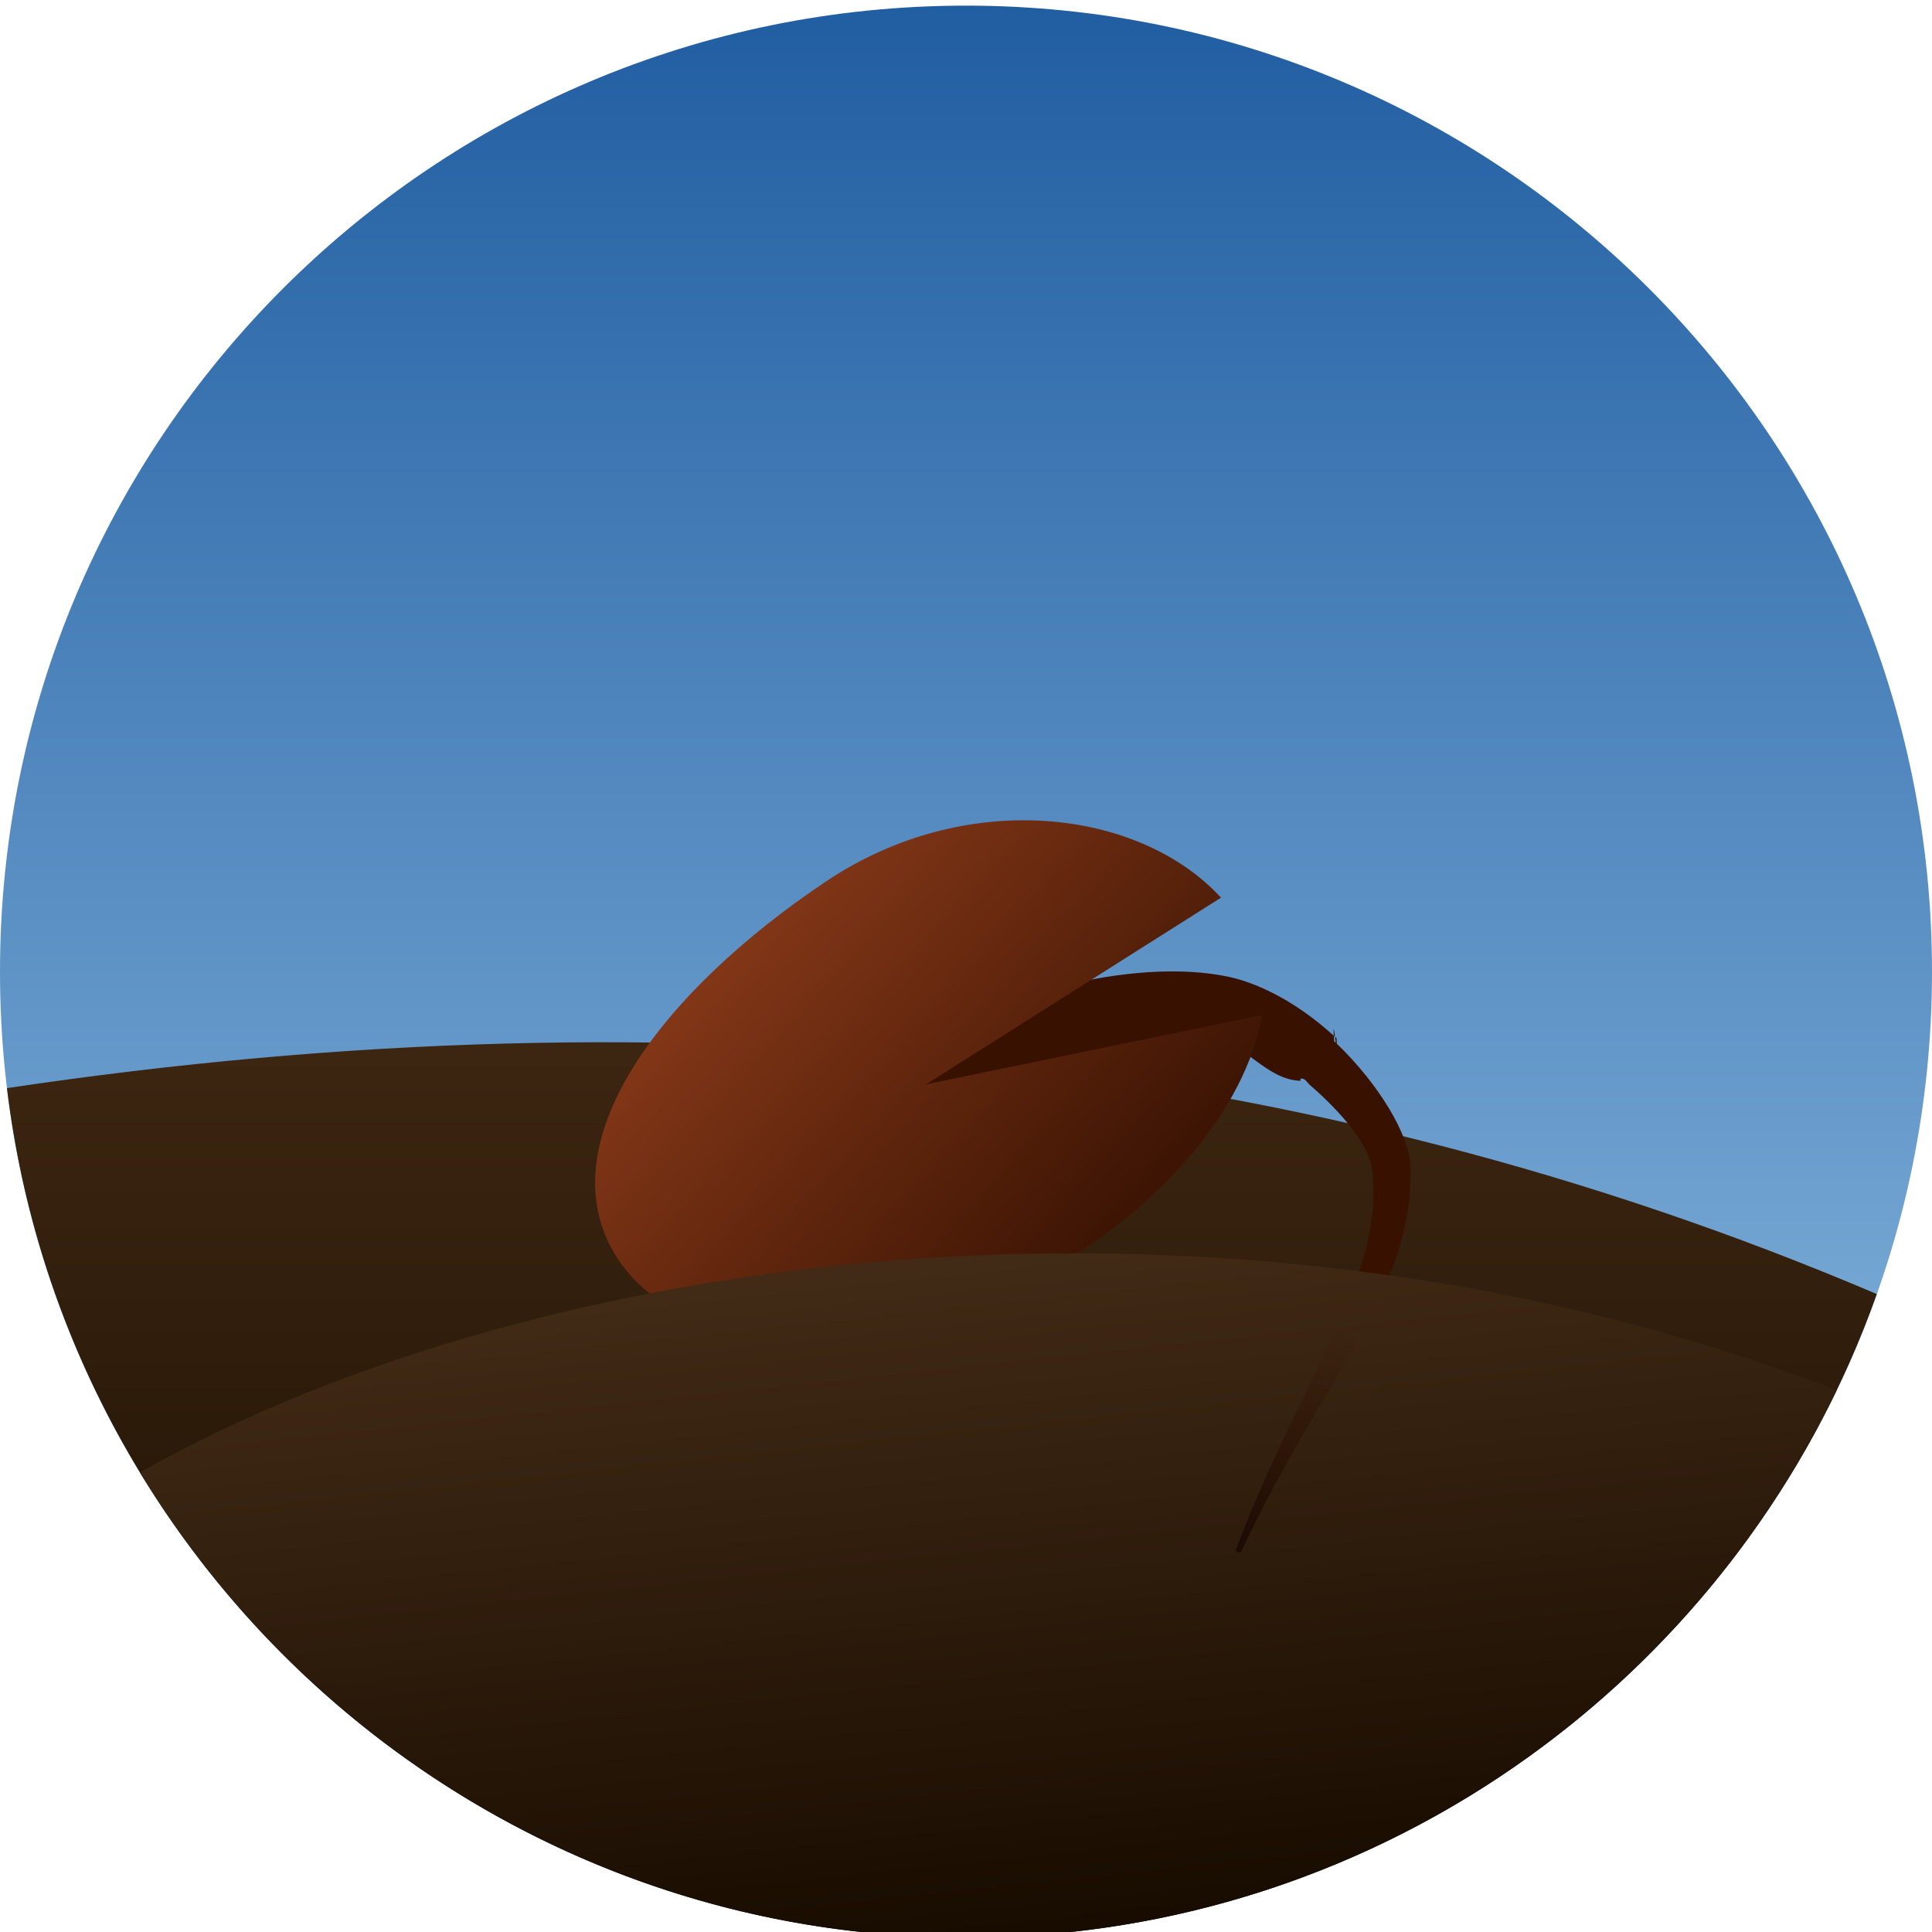
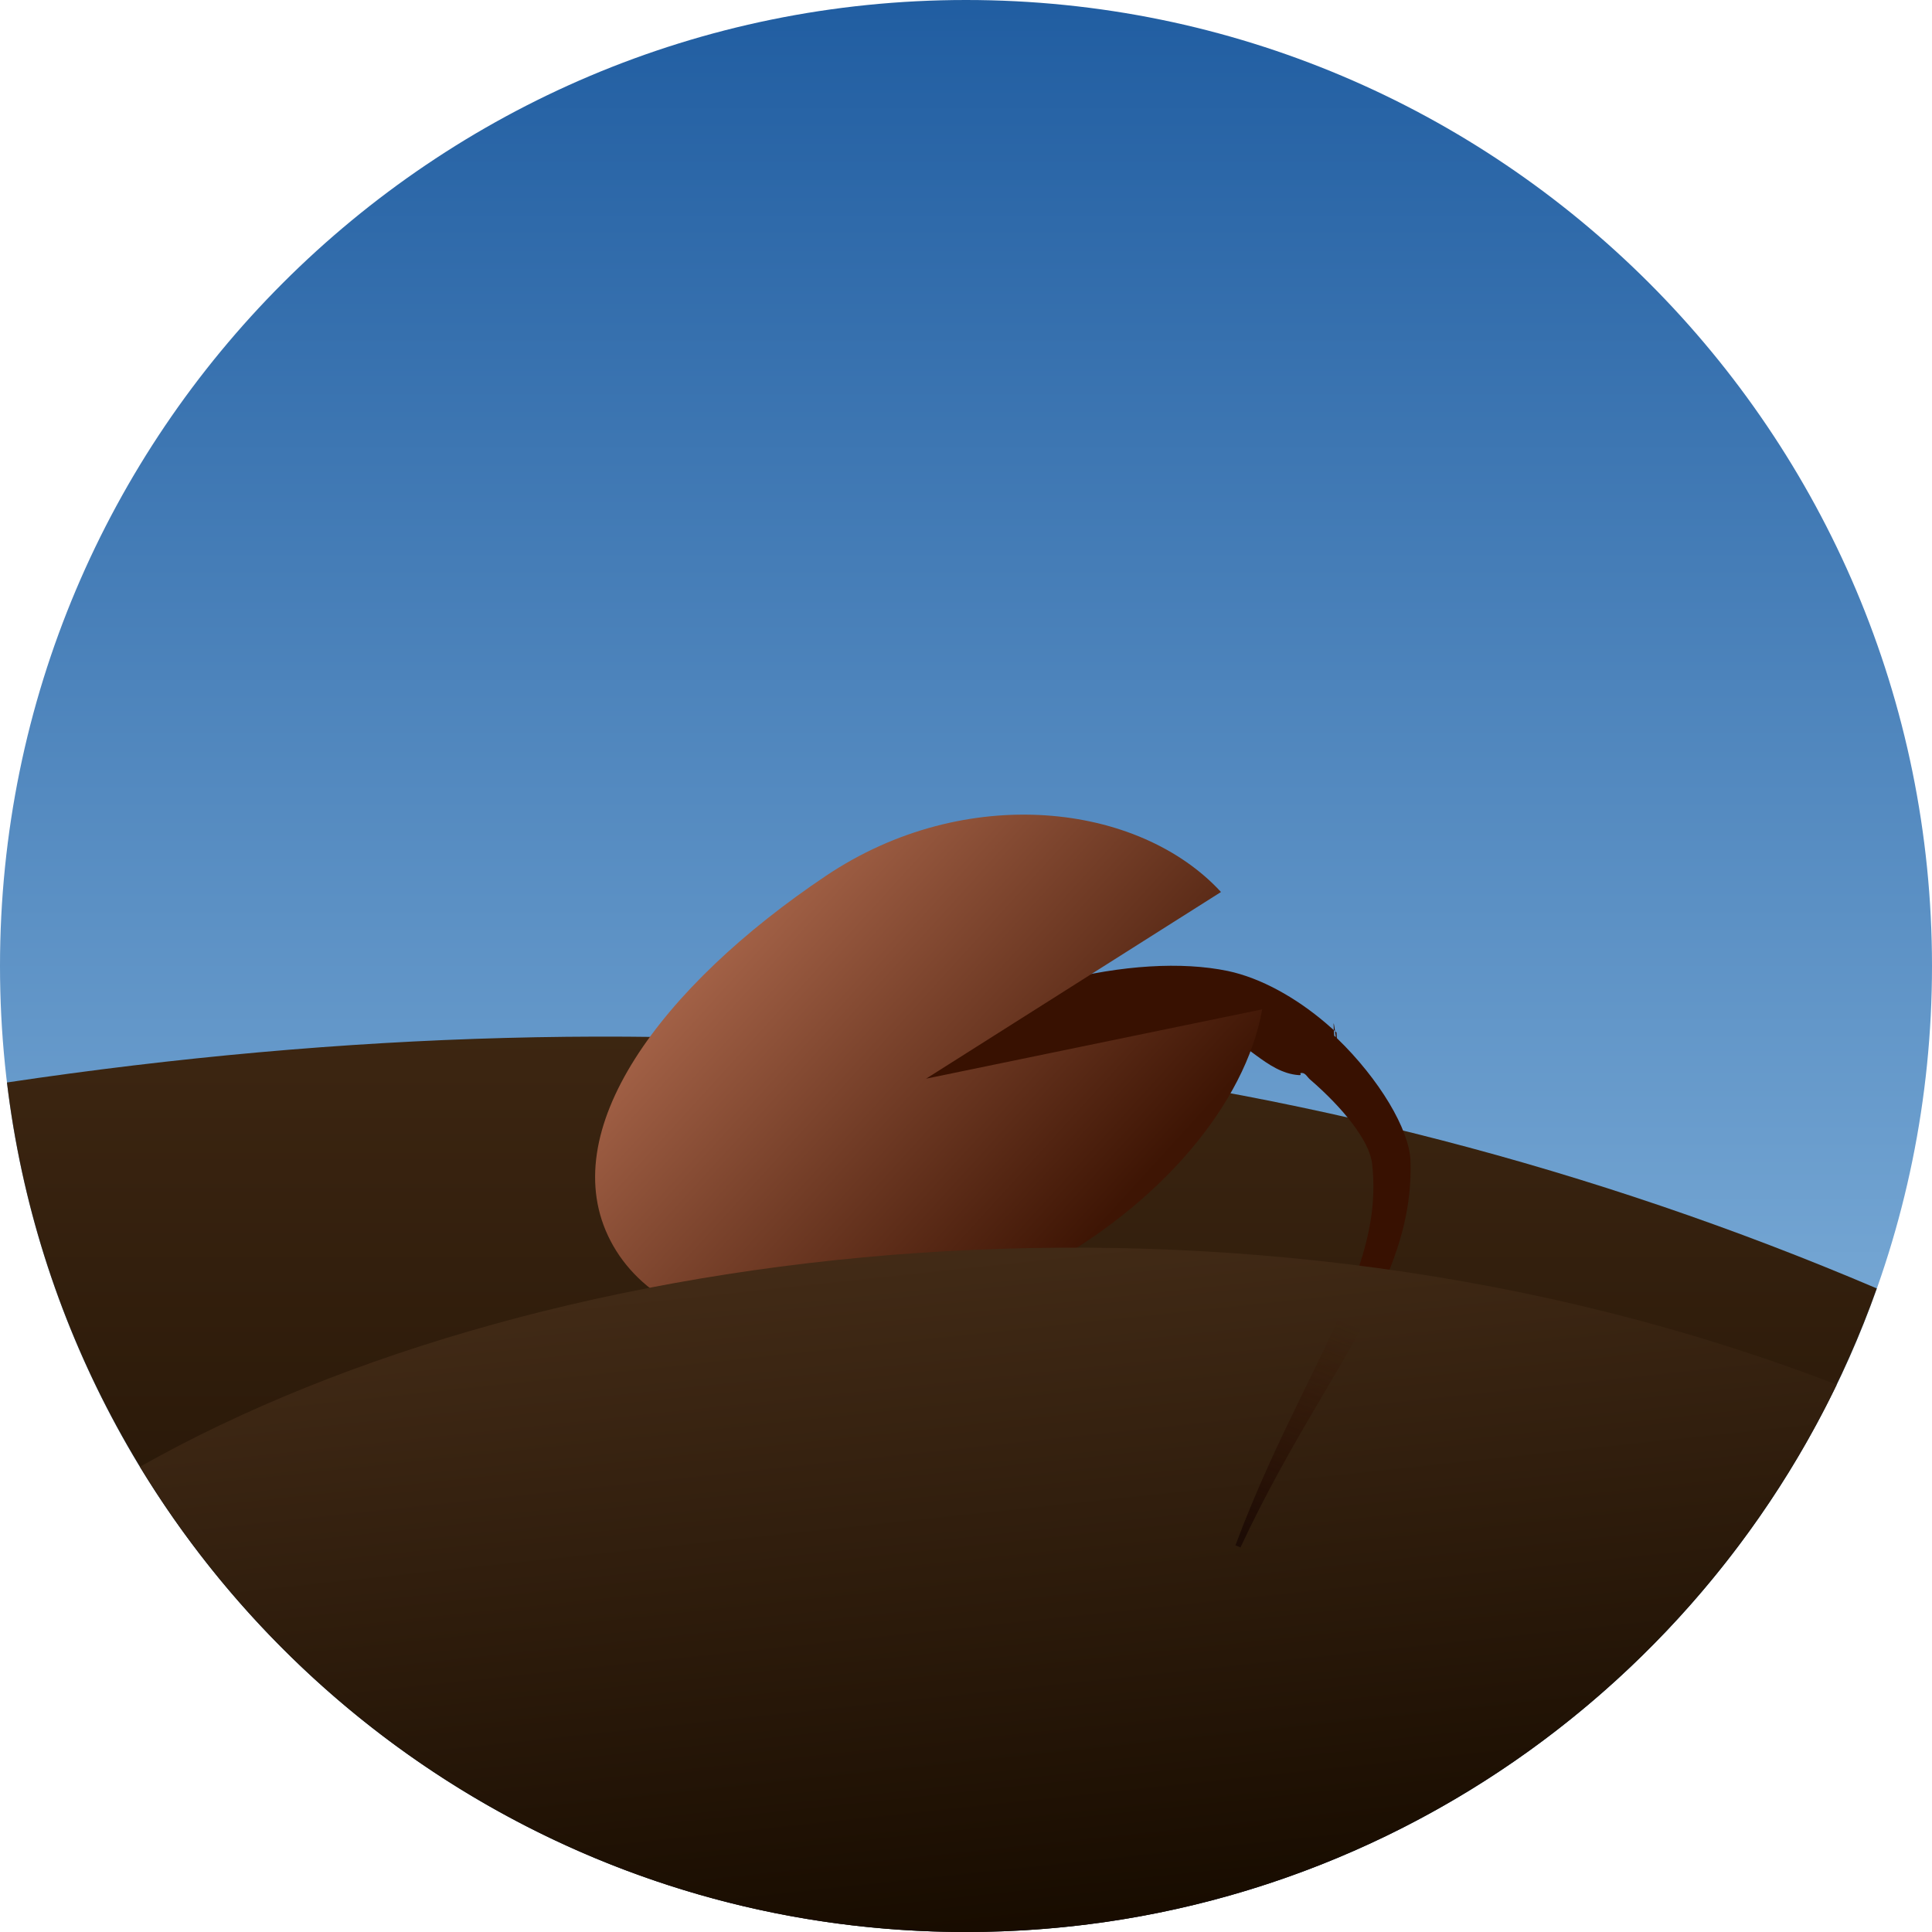
<svg xmlns="http://www.w3.org/2000/svg" width="100%" height="100%" viewBox="0 0 100 100" version="1.1" xml:space="preserve" style="fill-rule:evenodd;clip-rule:evenodd;stroke-linejoin:round;stroke-miterlimit:2;">
  <g id="_1---kern">
-     <g id="bg" transform="matrix(1,0,0,1,0,0.291877)">
-       <circle cx="50" cy="50" r="50" style="fill:url(#_Linear1);" />
-     </g>
-     <g id="bg1" transform="matrix(1,0,0,1,0,0.291877)">
-       <path d="M97.144,66.685C90.269,86.087 71.746,100 50,100C24.444,100 3.34,80.785 0.36,56.027L0.36,56.029C35.458,50.787 67.772,54.176 97.143,66.689L97.144,66.685Z" style="fill:url(#_Linear2);" />
-     </g>
-     <g transform="matrix(1.25966,0,0,1.25966,-16.9834,-22.1767)">
-       <path d="M68.415,60.494C70.155,62.173 71.395,64.247 71.439,65.531C71.502,67.37 71.039,69.063 70.224,70.827C68.865,73.767 66.555,76.914 64.454,81.421L64.247,81.334C65.981,76.701 68.034,73.403 69.148,70.381C69.74,68.776 70.048,67.259 69.862,65.649C69.753,64.706 68.659,63.353 67.31,62.191C67.205,62.101 67.128,61.935 66.989,61.926C66.811,61.914 67.031,62.026 66.852,62.014C65.503,61.923 64.596,60.473 63.473,60.307C61.895,60.069 59.884,60.351 57.782,61.011C55.977,61.577 54.118,62.448 52.403,63.568L50.669,60.752C52.697,59.576 54.874,58.693 56.971,58.158C59.568,57.496 62.033,57.34 63.935,57.735C65.285,58.021 66.723,58.821 67.973,59.888C68.08,59.979 68.186,60.071 68.289,60.165L68.303,60.386C68.304,60.412 68.34,60.422 68.359,60.44L68.372,60.452L68.354,60.326L68.338,60.209L68.289,60.165C68.263,59.692 68.298,59.912 68.338,60.209L68.366,60.234C68.377,60.245 68.399,60.25 68.4,60.266L68.415,60.494Z" style="fill:url(#_Linear3);" />
-     </g>
-     <g transform="matrix(1.11642,-0.583405,0.583405,1.11642,-39.0845,18.3769)">
-       <path d="M60.905,62.425C58.525,65.525 53.439,67.669 47.555,67.669C39.394,67.669 32.768,63.544 32.768,58.464C32.768,53.384 39.443,50.151 47.555,49.26C54.447,48.504 60.352,52.57 61.639,57.367L47.347,58.553L60.905,62.425Z" style="fill:url(#_Linear4);" />
-     </g>
-     <g id="bg2" transform="matrix(1,0,0,1,0,0.291877)">
-       <path d="M7.243,75.919C28.43,63.959 64.25,59.781 95.066,71.669C86.987,88.426 69.834,100 50,100C31.89,100 16.016,90.351 7.243,75.919Z" style="fill:url(#_Linear5);" />
-     </g>
-     <g transform="matrix(1.25966,0,0,1.25966,-16.9834,-22.1767)">
-       <path d="M68.415,60.494C70.155,62.173 71.395,64.247 71.439,65.531C71.502,67.37 71.039,69.063 70.224,70.827C68.865,73.767 66.555,76.914 64.454,81.421L64.247,81.334C65.981,76.701 68.034,73.403 69.148,70.381C69.74,68.776 70.048,67.259 69.862,65.649C69.753,64.706 68.659,63.353 67.31,62.191C67.205,62.101 67.128,61.935 66.989,61.926C66.811,61.914 67.031,62.026 66.852,62.014C65.503,61.923 64.596,60.473 63.473,60.307C61.895,60.069 59.884,60.351 57.782,61.011C55.977,61.577 54.118,62.448 52.403,63.568L50.669,60.752C52.697,59.576 54.874,58.693 56.971,58.158C59.568,57.496 62.033,57.34 63.935,57.735C65.285,58.021 66.723,58.821 67.973,59.888C68.08,59.979 68.186,60.071 68.289,60.165L68.303,60.386C68.304,60.412 68.34,60.422 68.359,60.44L68.372,60.452L68.354,60.326L68.338,60.209L68.289,60.165C68.263,59.692 68.298,59.912 68.338,60.209L68.366,60.234C68.377,60.245 68.399,60.25 68.4,60.266L68.415,60.494Z" style="fill:url(#_Linear6);" />
-     </g>
+     <circle id="bg" cx="50" cy="50" r="50" style="fill:url(#_Linear1);" />
+     <path id="bg1" d="M97.144,66.685c-6.875,19.402 -25.398,33.315 -47.144,33.315c-25.556,0 -46.66,-19.215 -49.64,-43.973l0,0.002c35.098,-5.242 67.412,-1.853 96.783,10.66l0.001,-0.004Z" style="fill:url(#_Linear2);" />
+     <path d="M69.197,53.734l-0.019,-0.288c-0.001,-0.02 -0.029,-0.027 -0.044,-0.04l-0.034,-0.031c-0.051,-0.375 -0.095,-0.652 -0.062,-0.056l0.062,0.056l0.02,0.147l0.022,0.159l-0.016,-0.016c-0.024,-0.023 -0.069,-0.035 -0.071,-0.067l-0.017,-0.279c-0.13,-0.119 -0.264,-0.235 -0.398,-0.349c-1.575,-1.345 -3.387,-2.352 -5.087,-2.712c-2.396,-0.498 -5.501,-0.302 -8.772,0.533c-2.642,0.674 -5.384,1.786 -7.939,3.267l2.185,3.548c2.16,-1.412 4.502,-2.509 6.776,-3.222c2.647,-0.831 5.18,-1.187 7.168,-0.886c1.414,0.209 2.557,2.035 4.256,2.15c0.226,0.015 -0.052,-0.126 0.174,-0.111c0.174,0.012 0.271,0.22 0.403,0.334c1.699,1.464 3.077,3.168 3.215,4.356c0.235,2.028 -0.153,3.938 -0.899,5.96c-1.404,3.808 -3.99,7.962 -6.174,13.798l0.261,0.11c2.647,-5.678 5.557,-9.643 7.268,-13.346c1.026,-2.222 1.61,-4.354 1.531,-6.671c-0.056,-1.617 -1.618,-4.229 -3.809,-6.344Z" style="fill:url(#_Linear3);" />
+     <path d="M65.33,52.245c-0.849,4.849 -5.276,10.21 -11.845,13.642c-9.111,4.762 -18.914,4.023 -21.878,-1.649c-2.964,-5.671 2.601,-13.175 11.139,-18.902c7.252,-4.865 16.217,-3.771 20.452,0.834l-15.264,9.662l17.396,-3.587Z" style="fill:url(#_Linear4);" />
+     <path id="bg2" d="M7.243,75.919c21.187,-11.96 57.007,-16.138 87.823,-4.25c-8.079,16.757 -25.232,28.331 -45.066,28.331c-18.11,0 -33.984,-9.649 -42.757,-24.081Z" style="fill:url(#_Linear5);" />
+     <path d="M69.197,53.734l-0.019,-0.288c-0.001,-0.02 -0.029,-0.027 -0.044,-0.04l-0.034,-0.031c-0.051,-0.375 -0.095,-0.652 -0.062,-0.056l0.062,0.056l0.02,0.147l0.022,0.159l-0.016,-0.016c-0.024,-0.023 -0.069,-0.035 -0.071,-0.067l-0.017,-0.279c-0.13,-0.119 -0.264,-0.235 -0.398,-0.349c-1.575,-1.345 -3.387,-2.352 -5.087,-2.712c-2.396,-0.498 -5.501,-0.302 -8.772,0.533c-2.642,0.674 -5.384,1.786 -7.939,3.267l2.185,3.548c2.16,-1.412 4.502,-2.509 6.776,-3.222c2.647,-0.831 5.18,-1.187 7.168,-0.886c1.414,0.209 2.557,2.035 4.256,2.15c0.226,0.015 -0.052,-0.126 0.174,-0.111c0.174,0.012 0.271,0.22 0.403,0.334c1.699,1.464 3.077,3.168 3.215,4.356c0.235,2.028 -0.153,3.938 -0.899,5.96c-1.404,3.808 -3.99,7.962 -6.174,13.798l0.261,0.11c2.647,-5.678 5.557,-9.643 7.268,-13.346c1.026,-2.222 1.61,-4.354 1.531,-6.671c-0.056,-1.617 -1.618,-4.229 -3.809,-6.344Z" style="fill:url(#_Linear6);" />
  </g>
  <defs>
    <linearGradient id="_Linear1" x1="0" y1="0" x2="1" y2="0" gradientUnits="userSpaceOnUse" gradientTransform="matrix(6.12323e-15,100,-100,6.12323e-15,50,0)">
-       <stop offset="0" style="stop-color:rgb(32,93,161);stop-opacity:1" />
-       <stop offset="1" style="stop-color:rgb(158,202,236);stop-opacity:1" />
+       <stop offset="0" style="stop-color:#205da1;stop-opacity:1" />
+       <stop offset="1" style="stop-color:#9ecaec;stop-opacity:1" />
    </linearGradient>
    <linearGradient id="_Linear2" x1="0" y1="0" x2="1" y2="0" gradientUnits="userSpaceOnUse" gradientTransform="matrix(6.12323e-15,100,-100,6.12323e-15,50,0)">
-       <stop offset="0" style="stop-color:rgb(103,68,38);stop-opacity:1" />
-       <stop offset="1" style="stop-color:rgb(24,12,0);stop-opacity:1" />
+       <stop offset="0" style="stop-color:#674426;stop-opacity:1" />
+       <stop offset="1" style="stop-color:#180c00;stop-opacity:1" />
    </linearGradient>
-     <linearGradient id="_Linear3" x1="0" y1="0" x2="1" y2="0" gradientUnits="userSpaceOnUse" gradientTransform="matrix(-1.86577,8.4216,-8.4216,-1.86577,69.7025,69.9866)">
-       <stop offset="0" style="stop-color:rgb(56,17,1);stop-opacity:1" />
-       <stop offset="1" style="stop-color:rgb(29,12,5);stop-opacity:1" />
+     <linearGradient id="_Linear3" x1="0" y1="0" x2="1" y2="0" gradientUnits="userSpaceOnUse" gradientTransform="matrix(-2.35023,10.6084,-10.6084,-2.35023,70.8181,65.6908)">
+       <stop offset="0" style="stop-color:#381101;stop-opacity:1" />
+       <stop offset="1" style="stop-color:#1d0c05;stop-opacity:1" />
    </linearGradient>
-     <linearGradient id="_Linear4" x1="0" y1="0" x2="1" y2="0" gradientUnits="userSpaceOnUse" gradientTransform="matrix(9.52707,25.9279,-16.1388,5.93012,40.9162,41.565)">
-       <stop offset="0" style="stop-color:rgb(160,69,31);stop-opacity:1" />
-       <stop offset="1" style="stop-color:rgb(62,21,4);stop-opacity:1" />
+     <linearGradient id="_Linear4" x1="0" y1="0" x2="1" y2="0" gradientUnits="userSpaceOnUse" gradientTransform="matrix(25.7626,23.3881,-14.5579,16.0359,30.8441,40.618)">
+       <stop offset="0" style="stop-color:#ce8263;stop-opacity:1" />
+       <stop offset="1" style="stop-color:#3e1504;stop-opacity:1" />
    </linearGradient>
    <linearGradient id="_Linear5" x1="0" y1="0" x2="1" y2="0" gradientUnits="userSpaceOnUse" gradientTransform="matrix(6.12986,55.3637,-55.3637,6.12986,43.8701,44.6363)">
-       <stop offset="0" style="stop-color:rgb(90,60,35);stop-opacity:1" />
-       <stop offset="1" style="stop-color:rgb(24,12,0);stop-opacity:1" />
+       <stop offset="0" style="stop-color:#5a3c23;stop-opacity:1" />
+       <stop offset="1" style="stop-color:#180c00;stop-opacity:1" />
    </linearGradient>
-     <linearGradient id="_Linear6" x1="0" y1="0" x2="1" y2="0" gradientUnits="userSpaceOnUse" gradientTransform="matrix(-3.50363,9.09254,-9.09254,-3.50363,69.7703,72.4558)">
-       <stop offset="0" style="stop-color:rgb(56,17,1);stop-opacity:0" />
-       <stop offset="1" style="stop-color:rgb(29,12,5);stop-opacity:1" />
+     <linearGradient id="_Linear6" x1="0" y1="0" x2="1" y2="0" gradientUnits="userSpaceOnUse" gradientTransform="matrix(-4.41338,11.4535,-11.4535,-4.41338,70.9035,68.801)">
+       <stop offset="0" style="stop-color:#381101;stop-opacity:0" />
+       <stop offset="1" style="stop-color:#1d0c05;stop-opacity:1" />
    </linearGradient>
  </defs>
</svg>
